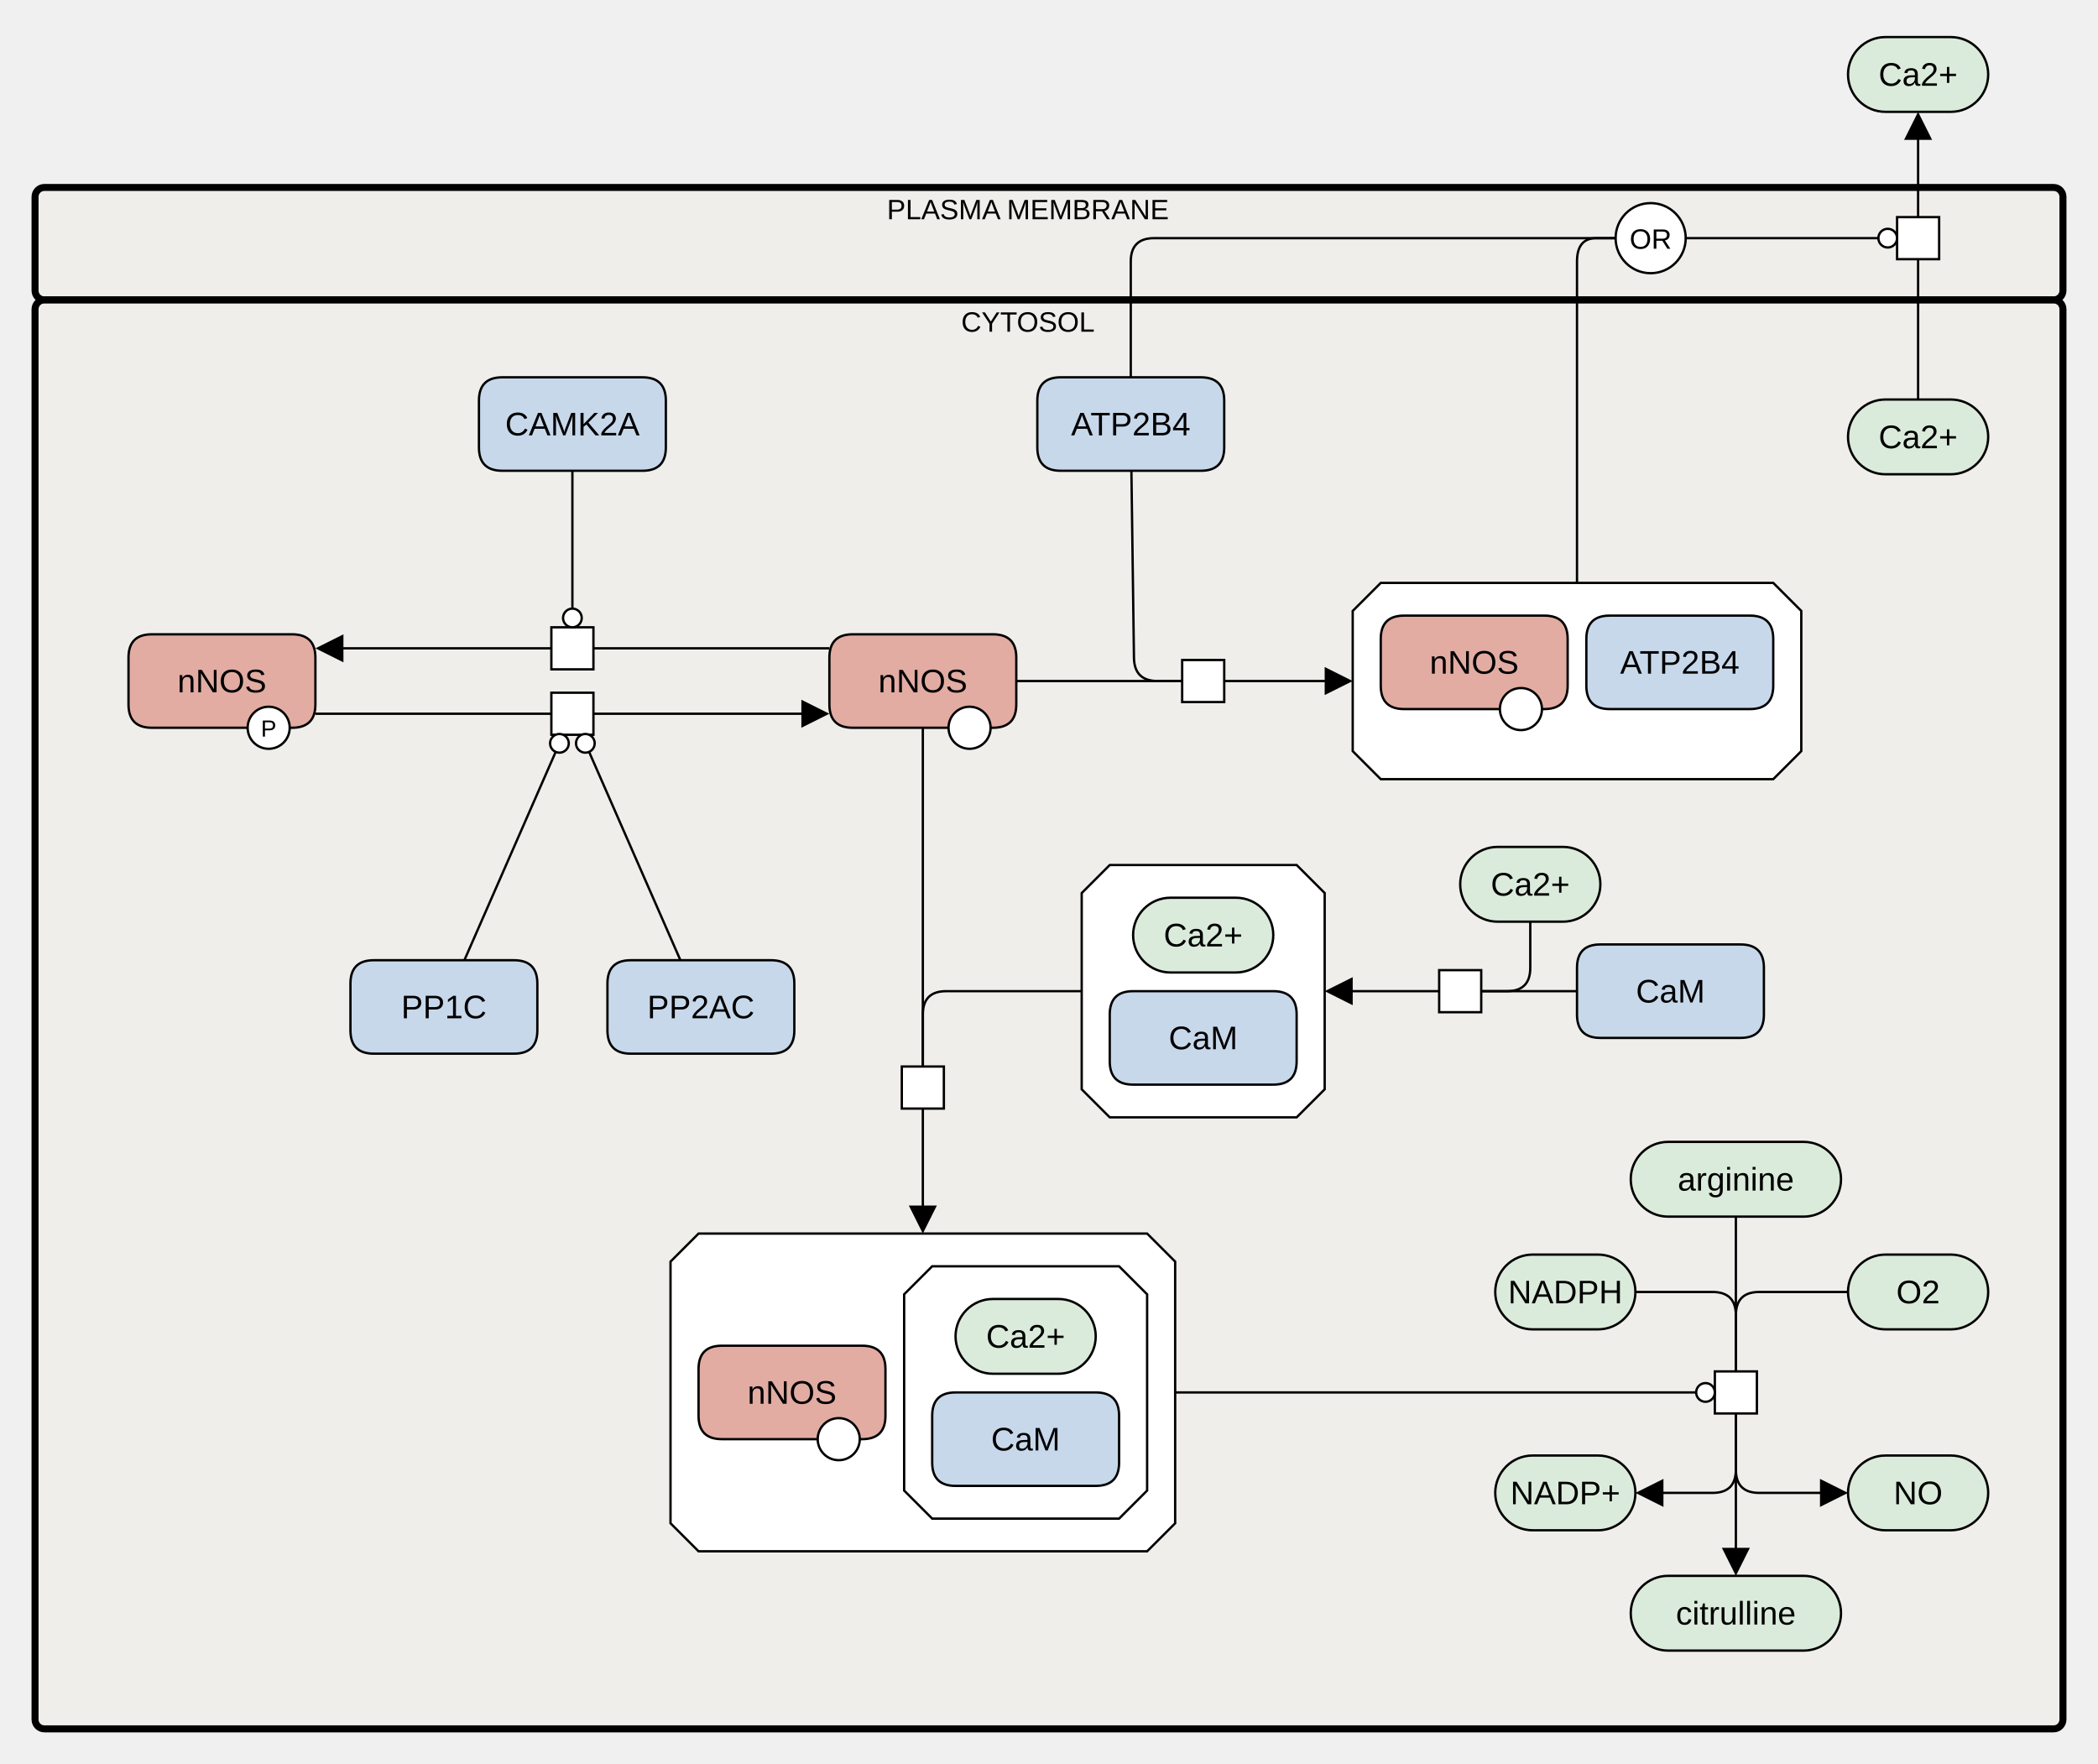
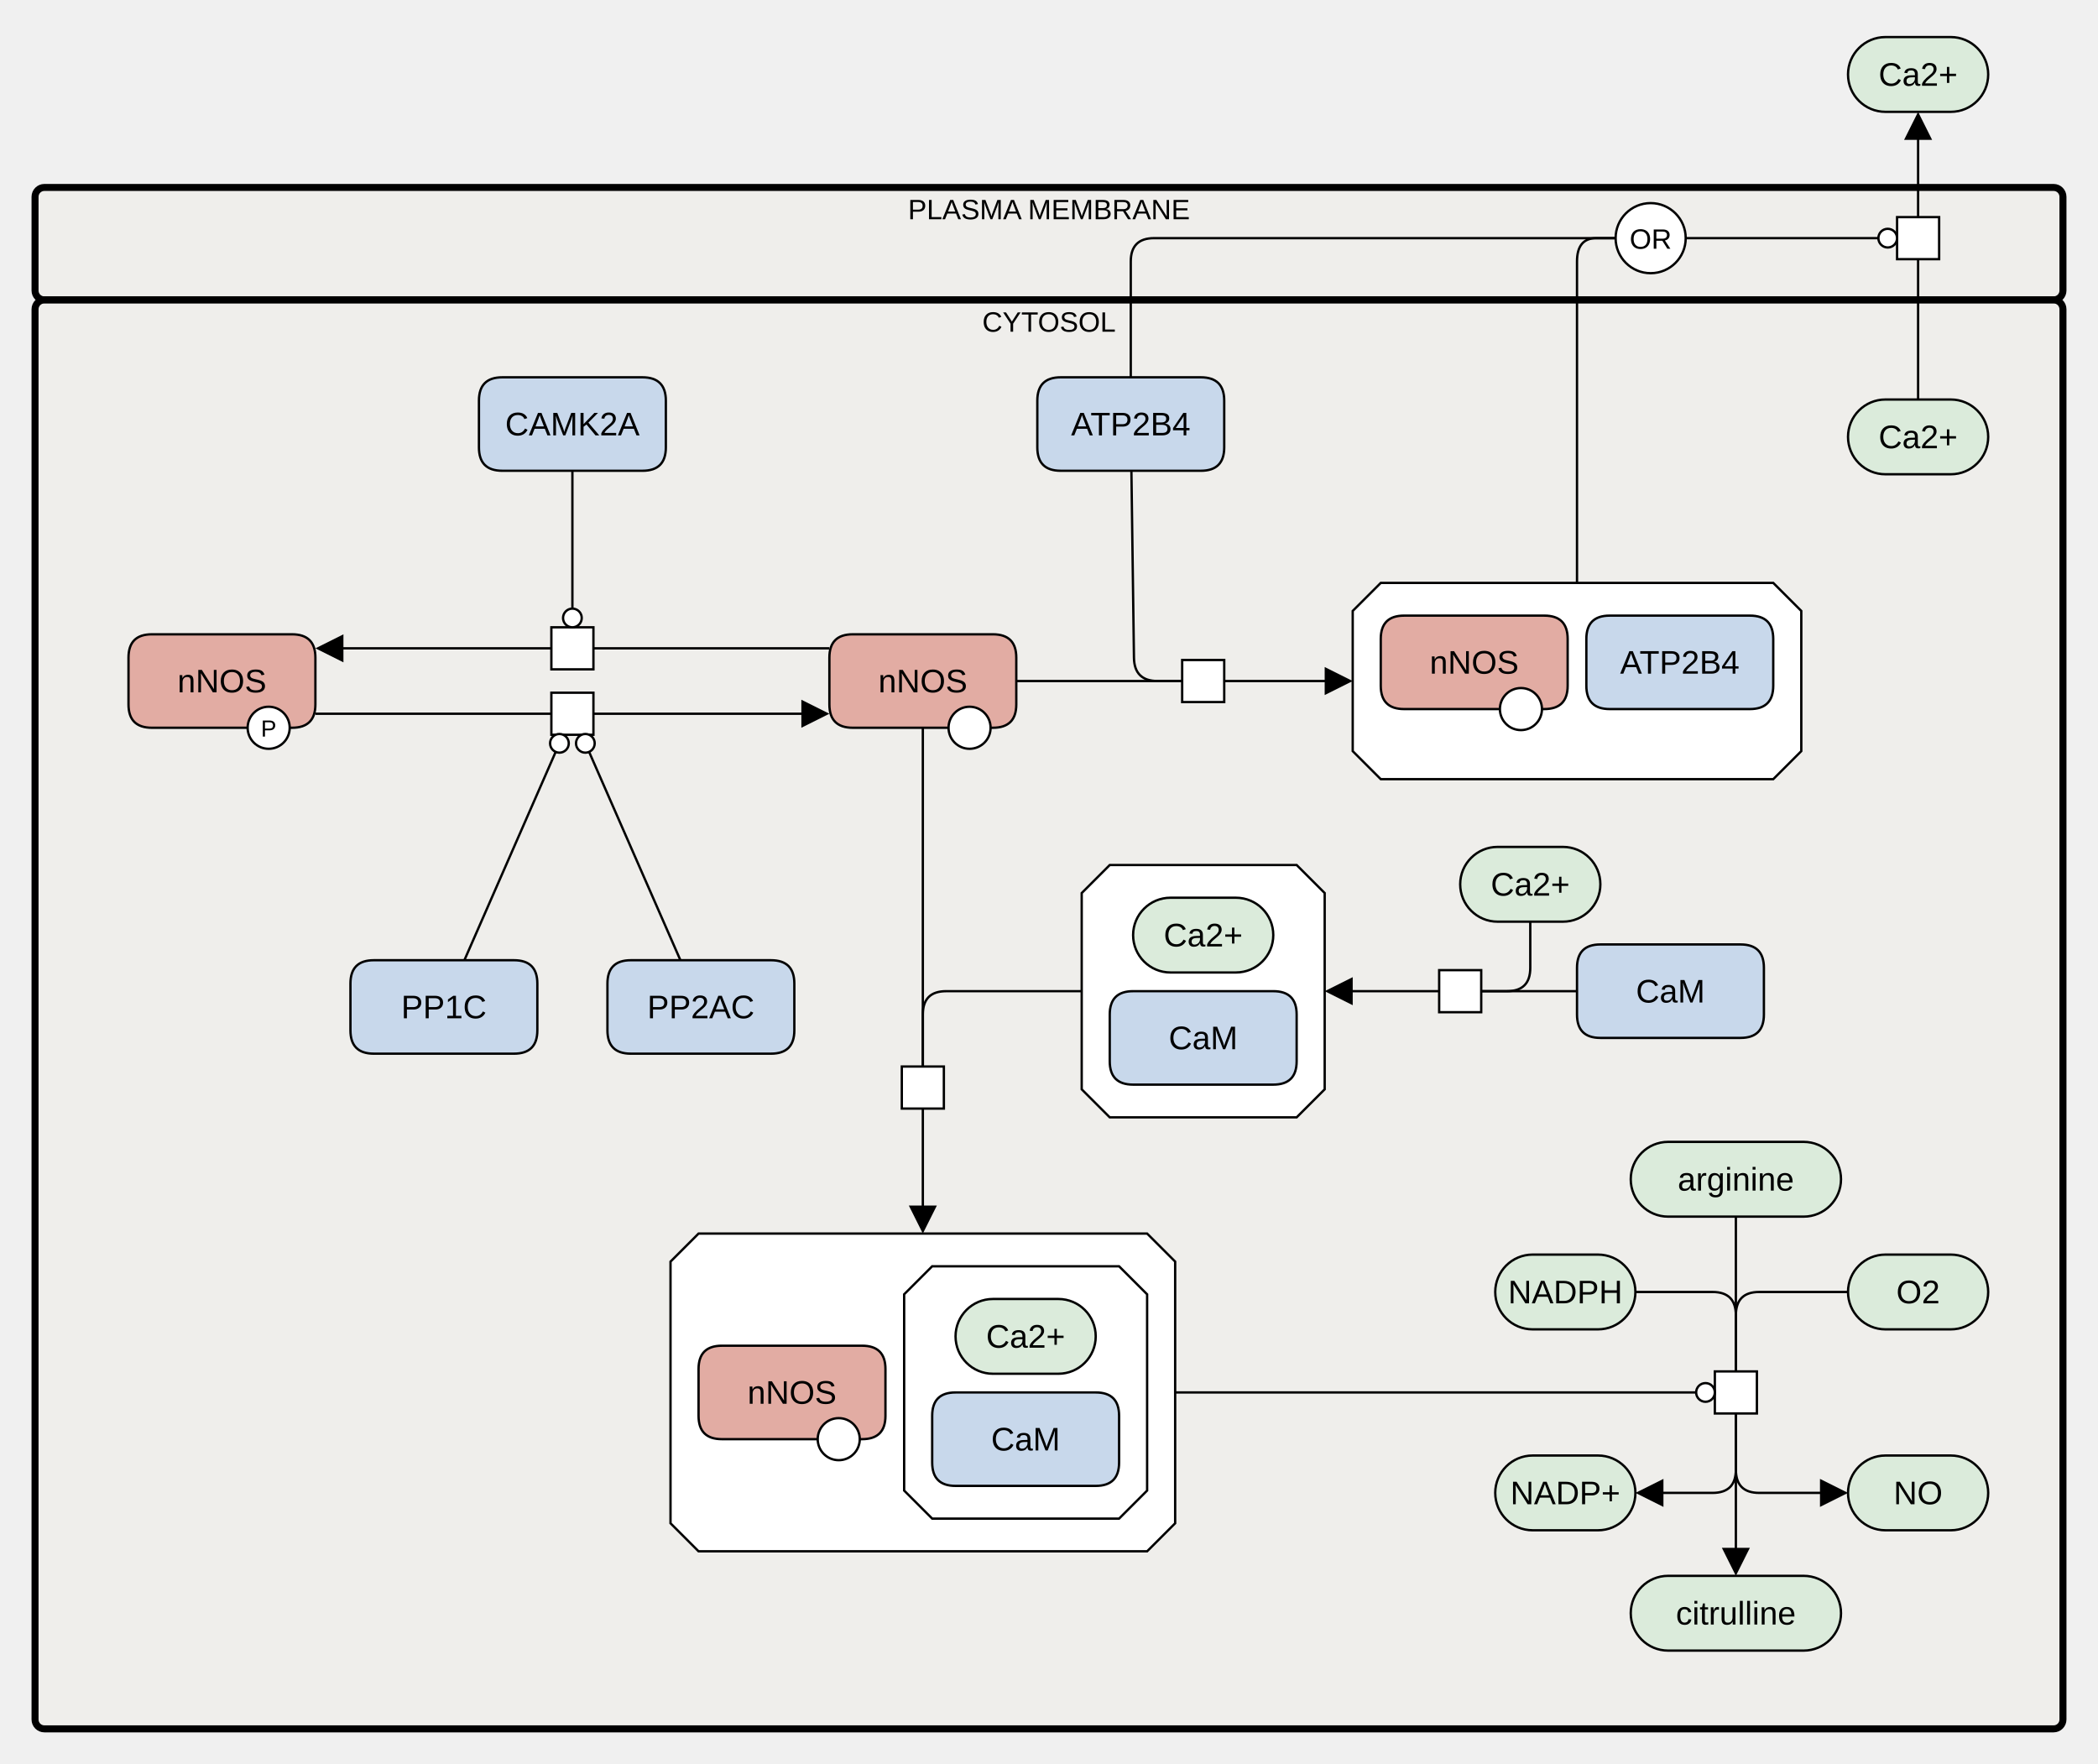
<svg xmlns="http://www.w3.org/2000/svg" width="898" height="755" viewBox="0 0 898 755" stroke-linecap="butt" stroke-miterlimit="10">
  <g transform="translate(-205,336)">
    <path d="M220 -251.766 C220 -253.975 221.791 -255.766 224 -255.766 L1084 -255.766 C1086.209 -255.766 1088 -253.975 1088 -251.766 L1088 -211.633 C1088 -209.424 1086.209 -207.633 1084 -207.633 L224 -207.633 C221.791 -207.633 220 -209.424 220 -211.633 Z" fill="#EDEBE4" fill-opacity="0.447" stroke="none" />
    <path d="M220 -251.766 C220 -253.975 221.791 -255.766 224 -255.766 L1084 -255.766 C1086.209 -255.766 1088 -253.975 1088 -251.766 L1088 -211.633 C1088 -209.424 1086.209 -207.633 1084 -207.633 L224 -207.633 C221.791 -207.633 220 -209.424 220 -211.633 Z" fill="none" stroke="#000000" stroke-width="3" />
-     <text x="644.981" y="-242.164" text-anchor="middle" font-family="'Dialog', Arial, Helvetica, sans-serif" font-size="12" fill="#000000" stroke="none" xml:space="preserve">PLASMA MEMBRANE</text>
+     <text x="654" y="-242.164" text-anchor="middle" font-family="'Dialog', Arial, Helvetica, sans-serif" font-size="12" fill="#000000" stroke="none" xml:space="preserve">PLASMA MEMBRANE</text>
    <path d="M220 -203.633 C220 -205.842 221.791 -207.633 224 -207.633 L1084 -207.633 C1086.209 -207.633 1088 -205.842 1088 -203.633 L1088 400 C1088 402.209 1086.209 404 1084 404 L224 404 C221.791 404 220 402.209 220 400 Z" fill="#EDEBE4" fill-opacity="0.447" stroke="none" />
    <path d="M220 -203.633 C220 -205.842 221.791 -207.633 224 -207.633 L1084 -207.633 C1086.209 -207.633 1088 -205.842 1088 -203.633 L1088 400 C1088 402.209 1086.209 404 1084 404 L224 404 C221.791 404 220 402.209 220 400 Z" fill="none" stroke="#000000" stroke-width="3" />
-     <text x="644.981" y="-194.031" text-anchor="middle" font-family="'Dialog', Arial, Helvetica, sans-serif" font-size="12" fill="#000000" stroke="none" xml:space="preserve">CYTOSOL</text>
+     <text x="654" y="-194.031" text-anchor="middle" font-family="'Dialog', Arial, Helvetica, sans-serif" font-size="12" fill="#000000" stroke="none" xml:space="preserve">CYTOSOL</text>
    <path d="M903 168.75 C903 159.913 910.163 152.75 919 152.75 L977 152.75 C985.837 152.75 993 159.913 993 168.75 L993 168.75 C993 177.587 985.837 184.75 977 184.75 L919 184.75 C910.163 184.75 903 177.587 903 168.75 Z" fill="#DBEBDB" stroke="none" />
    <path d="M903 168.75 C903 159.913 910.163 152.75 919 152.75 L977 152.75 C985.837 152.75 993 159.913 993 168.75 L993 168.75 C993 177.587 985.837 184.75 977 184.75 L919 184.75 C910.163 184.75 903 177.587 903 168.75 Z" fill="none" stroke="#000000" />
    <text x="948" y="173.6" text-anchor="middle" font-family="Arial, Helvetica, sans-serif" font-size="14" fill="#000000" stroke="none" xml:space="preserve">arginine</text>
    <path d="M939 251 L957 251 L957 269 L939 269 Z" fill="#FFFFFF" stroke="none" />
    <path d="M939 251 L957 251 L957 269 L939 269 Z" fill="none" stroke="#000000" />
    <path d="M903 354.5 C903 345.663 910.163 338.5 919 338.5 L977 338.5 C985.837 338.5 993 345.663 993 354.5 L993 354.5 C993 363.337 985.837 370.5 977 370.5 L919 370.5 C910.163 370.5 903 363.337 903 354.5 Z" fill="#DBEBDB" stroke="none" />
    <path d="M903 354.5 C903 345.663 910.163 338.5 919 338.5 L977 338.5 C985.837 338.5 993 345.663 993 354.5 L993 354.5 C993 363.337 985.837 370.5 977 370.5 L919 370.5 C910.163 370.5 903 363.337 903 354.5 Z" fill="none" stroke="#000000" />
    <text x="948" y="359.35" text-anchor="middle" font-family="Arial, Helvetica, sans-serif" font-size="14" fill="#000000" stroke="none" xml:space="preserve">citrulline</text>
    <path d="M845 217 C845 208.163 852.163 201 861 201 L889 201 C897.837 201 905 208.163 905 217 L905 217 C905 225.837 897.837 233 889 233 L861 233 C852.163 233 845 225.837 845 217 Z" fill="#DBEBDB" stroke="none" />
    <path d="M845 217 C845 208.163 852.163 201 861 201 L889 201 C897.837 201 905 208.163 905 217 L905 217 C905 225.837 897.837 233 889 233 L861 233 C852.163 233 845 225.837 845 217 Z" fill="none" stroke="#000000" />
    <text x="875" y="221.85" text-anchor="middle" font-family="Arial, Helvetica, sans-serif" font-size="14" fill="#000000" stroke="none" xml:space="preserve">NADPH</text>
    <path d="M996 217 C996 208.163 1003.163 201 1012 201 L1040 201 C1048.837 201 1056 208.163 1056 217 L1056 217 C1056 225.837 1048.837 233 1040 233 L1012 233 C1003.163 233 996 225.837 996 217 Z" fill="#DBEBDB" stroke="none" />
    <path d="M996 217 C996 208.163 1003.163 201 1012 201 L1040 201 C1048.837 201 1056 208.163 1056 217 L1056 217 C1056 225.837 1048.837 233 1040 233 L1012 233 C1003.163 233 996 225.837 996 217 Z" fill="none" stroke="#000000" />
    <text x="1026" y="221.85" text-anchor="middle" font-family="Arial, Helvetica, sans-serif" font-size="14" fill="#000000" stroke="none" xml:space="preserve">O2</text>
    <path d="M845 303 C845 294.163 852.163 287 861 287 L889 287 C897.837 287 905 294.163 905 303 L905 303 C905 311.837 897.837 319 889 319 L861 319 C852.163 319 845 311.837 845 303 Z" fill="#DBEBDB" stroke="none" />
    <path d="M845 303 C845 294.163 852.163 287 861 287 L889 287 C897.837 287 905 294.163 905 303 L905 303 C905 311.837 897.837 319 889 319 L861 319 C852.163 319 845 311.837 845 303 Z" fill="none" stroke="#000000" />
    <text x="875" y="307.85" text-anchor="middle" font-family="Arial, Helvetica, sans-serif" font-size="14" fill="#000000" stroke="none" xml:space="preserve">NADP+</text>
    <path d="M996 303 C996 294.163 1003.163 287 1012 287 L1040 287 C1048.837 287 1056 294.163 1056 303 L1056 303 C1056 311.837 1048.837 319 1040 319 L1012 319 C1003.163 319 996 311.837 996 303 Z" fill="#DBEBDB" stroke="none" />
    <path d="M996 303 C996 294.163 1003.163 287 1012 287 L1040 287 C1048.837 287 1056 294.163 1056 303 L1056 303 C1056 311.837 1048.837 319 1040 319 L1012 319 C1003.163 319 996 311.837 996 303 Z" fill="none" stroke="#000000" />
    <text x="1026" y="307.85" text-anchor="middle" font-family="Arial, Helvetica, sans-serif" font-size="14" fill="#000000" stroke="none" xml:space="preserve">NO</text>
    <path d="M504 192 L696 192 L708 204 L708 316 L696 328 L504 328 L492 316 L492 204 Z" fill="#FFFFFF" stroke="none" />
    <path d="M504 192 L696 192 L708 204 L708 316 L696 328 L504 328 L492 316 L492 204 Z" fill="none" stroke="#000000" />
    <path d="M504 250 Q504 240 514 240 L574 240 Q584 240 584 250 L584 270 Q584 280 574 280 L514 280 Q504 280 504 270 Z" fill="#E2ACA3" stroke="none" />
    <path d="M504 250 Q504 240 514 240 L574 240 Q584 240 584 250 L584 270 Q584 280 574 280 L514 280 Q504 280 504 270 Z" fill="none" stroke="#000000" />
    <text x="544" y="264.85" text-anchor="middle" font-family="Arial, Helvetica, sans-serif" font-size="14" fill="#000000" stroke="none" xml:space="preserve">nNOS</text>
    <path d="M555 280 C555 275.029 559.029 271 564 271 L564 271 C568.971 271 573 275.029 573 280 L573 280 C573 284.971 568.971 289 564 289 L564 289 C559.029 289 555 284.971 555 280 Z" fill="#FFFFFF" stroke="none" />
    <path d="M555 280 C555 275.029 559.029 271 564 271 L564 271 C568.971 271 573 275.029 573 280 L573 280 C573 284.971 568.971 289 564 289 L564 289 C559.029 289 555 284.971 555 280 Z" fill="none" stroke="#000000" />
    <path d="M604 206 L684 206 L696 218 L696 302 L684 314 L604 314 L592 302 L592 218 Z" fill="#FFFFFF" stroke="none" />
    <path d="M604 206 L684 206 L696 218 L696 302 L684 314 L604 314 L592 302 L592 218 Z" fill="none" stroke="#000000" />
    <path d="M604 270 Q604 260 614 260 L674 260 Q684 260 684 270 L684 290 Q684 300 674 300 L614 300 Q604 300 604 290 Z" fill="#C8D8EB" stroke="none" />
    <path d="M604 270 Q604 260 614 260 L674 260 Q684 260 684 270 L684 290 Q684 300 674 300 L614 300 Q604 300 604 290 Z" fill="none" stroke="#000000" />
    <text x="644" y="284.85" text-anchor="middle" font-family="Arial, Helvetica, sans-serif" font-size="14" fill="#000000" stroke="none" xml:space="preserve">CaM</text>
    <path d="M614 236 C614 227.163 621.163 220 630 220 L658 220 C666.837 220 674 227.163 674 236 L674 236 C674 244.837 666.837 252 658 252 L630 252 C621.163 252 614 244.837 614 236 Z" fill="#DBEBDB" stroke="none" />
    <path d="M614 236 C614 227.163 621.163 220 630 220 L658 220 C666.837 220 674 227.163 674 236 L674 236 C674 244.837 666.837 252 658 252 L630 252 C621.163 252 614 244.837 614 236 Z" fill="none" stroke="#000000" />
    <text x="644" y="240.85" text-anchor="middle" font-family="Arial, Helvetica, sans-serif" font-size="14" fill="#000000" stroke="none" xml:space="preserve">Ca2+</text>
    <path d="M560 -54.5 Q560 -64.5 570 -64.5 L630 -64.5 Q640 -64.5 640 -54.5 L640 -34.5 Q640 -24.5 630 -24.5 L570 -24.5 Q560 -24.5 560 -34.5 Z" fill="#E2ACA3" stroke="none" />
    <path d="M560 -54.5 Q560 -64.5 570 -64.5 L630 -64.5 Q640 -64.5 640 -54.5 L640 -34.5 Q640 -24.5 630 -24.5 L570 -24.5 Q560 -24.5 560 -34.5 Z" fill="none" stroke="#000000" />
    <text x="600" y="-39.65" text-anchor="middle" font-family="Arial, Helvetica, sans-serif" font-size="14" fill="#000000" stroke="none" xml:space="preserve">nNOS</text>
    <path d="M611 -24.5 C611 -29.471 615.029 -33.5 620 -33.5 L620 -33.5 C624.971 -33.5 629 -29.471 629 -24.5 L629 -24.5 C629 -19.529 624.971 -15.5 620 -15.5 L620 -15.5 C615.029 -15.5 611 -19.529 611 -24.5 Z" fill="#FFFFFF" stroke="none" />
    <path d="M611 -24.5 C611 -29.471 615.029 -33.5 620 -33.5 L620 -33.5 C624.971 -33.5 629 -29.471 629 -24.5 L629 -24.5 C629 -19.529 624.971 -15.5 620 -15.5 L620 -15.5 C615.029 -15.5 611 -19.529 611 -24.5 Z" fill="none" stroke="#000000" />
    <path d="M591 120.5 L609 120.5 L609 138.5 L591 138.5 Z" fill="#FFFFFF" stroke="none" />
    <path d="M591 120.5 L609 120.5 L609 138.5 L591 138.5 Z" fill="none" stroke="#000000" />
    <path d="M680 34.25 L760 34.25 L772 46.25 L772 130.25 L760 142.25 L680 142.25 L668 130.25 L668 46.25 Z" fill="#FFFFFF" stroke="none" />
    <path d="M680 34.25 L760 34.25 L772 46.25 L772 130.25 L760 142.25 L680 142.25 L668 130.25 L668 46.25 Z" fill="none" stroke="#000000" />
    <path d="M680 98.25 Q680 88.25 690 88.25 L750 88.25 Q760 88.25 760 98.25 L760 118.25 Q760 128.25 750 128.25 L690 128.25 Q680 128.25 680 118.25 Z" fill="#C8D8EB" stroke="none" />
    <path d="M680 98.25 Q680 88.25 690 88.25 L750 88.25 Q760 88.25 760 98.25 L760 118.25 Q760 128.25 750 128.25 L690 128.25 Q680 128.25 680 118.25 Z" fill="none" stroke="#000000" />
    <text x="720" y="113.1" text-anchor="middle" font-family="Arial, Helvetica, sans-serif" font-size="14" fill="#000000" stroke="none" xml:space="preserve">CaM</text>
    <path d="M690 64.25 C690 55.413 697.163 48.25 706 48.25 L734 48.25 C742.837 48.25 750 55.413 750 64.25 L750 64.25 C750 73.087 742.837 80.25 734 80.25 L706 80.25 C697.163 80.25 690 73.087 690 64.25 Z" fill="#DBEBDB" stroke="none" />
    <path d="M690 64.25 C690 55.413 697.163 48.25 706 48.25 L734 48.25 C742.837 48.25 750 55.413 750 64.25 L750 64.25 C750 73.087 742.837 80.25 734 80.25 L706 80.25 C697.163 80.25 690 73.087 690 64.25 Z" fill="none" stroke="#000000" />
    <text x="720" y="69.1" text-anchor="middle" font-family="Arial, Helvetica, sans-serif" font-size="14" fill="#000000" stroke="none" xml:space="preserve">Ca2+</text>
    <path d="M711 -53.5 L729 -53.5 L729 -35.5 L711 -35.5 Z" fill="#FFFFFF" stroke="none" />
    <path d="M711 -53.5 L729 -53.5 L729 -35.5 L711 -35.5 Z" fill="none" stroke="#000000" />
    <path d="M649 -164.5 Q649 -174.5 659 -174.5 L719 -174.5 Q729 -174.5 729 -164.5 L729 -144.5 Q729 -134.5 719 -134.5 L659 -134.5 Q649 -134.5 649 -144.5 Z" fill="#C8D8EB" stroke="none" />
    <path d="M649 -164.5 Q649 -174.5 659 -174.5 L719 -174.5 Q729 -174.5 729 -164.5 L729 -144.5 Q729 -134.5 719 -134.5 L659 -134.5 Q649 -134.5 649 -144.5 Z" fill="none" stroke="#000000" />
    <text x="689" y="-149.65" text-anchor="middle" font-family="Arial, Helvetica, sans-serif" font-size="14" fill="#000000" stroke="none" xml:space="preserve">ATP2B4</text>
    <path d="M796 -86.5 L964 -86.5 L976 -74.5 L976 -14.5 L964 -2.5 L796 -2.5 L784 -14.5 L784 -74.5 Z" fill="#FFFFFF" stroke="none" />
    <path d="M796 -86.5 L964 -86.5 L976 -74.5 L976 -14.5 L964 -2.5 L796 -2.5 L784 -14.5 L784 -74.5 Z" fill="none" stroke="#000000" />
    <path d="M796 -62.5 Q796 -72.5 806 -72.5 L866 -72.5 Q876 -72.5 876 -62.5 L876 -42.5 Q876 -32.5 866 -32.5 L806 -32.5 Q796 -32.5 796 -42.5 Z" fill="#E2ACA3" stroke="none" />
    <path d="M796 -62.5 Q796 -72.5 806 -72.5 L866 -72.5 Q876 -72.5 876 -62.5 L876 -42.5 Q876 -32.5 866 -32.5 L806 -32.5 Q796 -32.5 796 -42.5 Z" fill="none" stroke="#000000" />
    <text x="836" y="-47.65" text-anchor="middle" font-family="Arial, Helvetica, sans-serif" font-size="14" fill="#000000" stroke="none" xml:space="preserve">nNOS</text>
    <path d="M847 -32.5 C847 -37.471 851.029 -41.5 856 -41.5 L856 -41.5 C860.971 -41.5 865 -37.471 865 -32.5 L865 -32.5 C865 -27.529 860.971 -23.5 856 -23.5 L856 -23.5 C851.029 -23.5 847 -27.529 847 -32.5 Z" fill="#FFFFFF" stroke="none" />
    <path d="M847 -32.5 C847 -37.471 851.029 -41.5 856 -41.5 L856 -41.5 C860.971 -41.5 865 -37.471 865 -32.5 L865 -32.5 C865 -27.529 860.971 -23.5 856 -23.5 L856 -23.5 C851.029 -23.5 847 -27.529 847 -32.5 Z" fill="none" stroke="#000000" />
    <path d="M884 -62.5 Q884 -72.5 894 -72.5 L954 -72.5 Q964 -72.5 964 -62.5 L964 -42.5 Q964 -32.5 954 -32.5 L894 -32.5 Q884 -32.5 884 -42.5 Z" fill="#C8D8EB" stroke="none" />
    <path d="M884 -62.5 Q884 -72.5 894 -72.5 L954 -72.5 Q964 -72.5 964 -62.5 L964 -42.5 Q964 -32.5 954 -32.5 L894 -32.5 Q884 -32.5 884 -42.5 Z" fill="none" stroke="#000000" />
    <text x="924" y="-47.65" text-anchor="middle" font-family="Arial, Helvetica, sans-serif" font-size="14" fill="#000000" stroke="none" xml:space="preserve">ATP2B4</text>
    <path d="M260 -54.5 Q260 -64.5 270 -64.5 L330 -64.5 Q340 -64.5 340 -54.5 L340 -34.5 Q340 -24.5 330 -24.5 L270 -24.5 Q260 -24.5 260 -34.5 Z" fill="#E2ACA3" stroke="none" />
    <path d="M260 -54.5 Q260 -64.5 270 -64.5 L330 -64.5 Q340 -64.5 340 -54.5 L340 -34.5 Q340 -24.5 330 -24.5 L270 -24.5 Q260 -24.5 260 -34.5 Z" fill="none" stroke="#000000" />
    <text x="300" y="-39.65" text-anchor="middle" font-family="Arial, Helvetica, sans-serif" font-size="14" fill="#000000" stroke="none" xml:space="preserve">nNOS</text>
    <path d="M311 -24.5 C311 -29.471 315.029 -33.5 320 -33.5 L320 -33.5 C324.971 -33.5 329 -29.471 329 -24.5 L329 -24.5 C329 -19.529 324.971 -15.5 320 -15.5 L320 -15.5 C315.029 -15.5 311 -19.529 311 -24.5 Z" fill="#FFFFFF" stroke="none" />
    <path d="M311 -24.5 C311 -29.471 315.029 -33.5 320 -33.5 L320 -33.5 C324.971 -33.5 329 -29.471 329 -24.5 L329 -24.5 C329 -19.529 324.971 -15.5 320 -15.5 L320 -15.5 C315.029 -15.5 311 -19.529 311 -24.5 Z" fill="none" stroke="#000000" />
    <text x="320" y="-20.721" text-anchor="middle" font-family="'Dialog', Arial, Helvetica, sans-serif" font-size="10" fill="#000000" stroke="none" xml:space="preserve">P</text>
    <path d="M441 -67.5 L459 -67.5 L459 -49.5 L441 -49.5 Z" fill="#FFFFFF" stroke="none" />
    <path d="M441 -67.5 L459 -67.5 L459 -49.5 L441 -49.5 Z" fill="none" stroke="#000000" />
    <path d="M441 -39.5 L459 -39.5 L459 -21.5 L441 -21.5 Z" fill="#FFFFFF" stroke="none" />
    <path d="M441 -39.5 L459 -39.5 L459 -21.5 L441 -21.5 Z" fill="none" stroke="#000000" />
    <path d="M410 -164.5 Q410 -174.5 420 -174.5 L480 -174.5 Q490 -174.5 490 -164.5 L490 -144.5 Q490 -134.5 480 -134.5 L420 -134.5 Q410 -134.5 410 -144.5 Z" fill="#C8D8EB" stroke="none" />
    <path d="M410 -164.5 Q410 -174.5 420 -174.5 L480 -174.5 Q490 -174.5 490 -164.5 L490 -144.5 Q490 -134.5 480 -134.5 L420 -134.5 Q410 -134.5 410 -144.5 Z" fill="none" stroke="#000000" />
    <text x="450" y="-149.65" text-anchor="middle" font-family="Arial, Helvetica, sans-serif" font-size="14" fill="#000000" stroke="none" xml:space="preserve">CAMK2A</text>
    <path d="M355 85 Q355 75 365 75 L425 75 Q435 75 435 85 L435 105 Q435 115 425 115 L365 115 Q355 115 355 105 Z" fill="#C8D8EB" stroke="none" />
    <path d="M355 85 Q355 75 365 75 L425 75 Q435 75 435 85 L435 105 Q435 115 425 115 L365 115 Q355 115 355 105 Z" fill="none" stroke="#000000" />
    <text x="395" y="99.85" text-anchor="middle" font-family="Arial, Helvetica, sans-serif" font-size="14" fill="#000000" stroke="none" xml:space="preserve">PP1C</text>
    <path d="M465 85 Q465 75 475 75 L535 75 Q545 75 545 85 L545 105 Q545 115 535 115 L475 115 Q465 115 465 105 Z" fill="#C8D8EB" stroke="none" />
    <path d="M465 85 Q465 75 475 75 L535 75 Q545 75 545 85 L545 105 Q545 115 535 115 L475 115 Q465 115 465 105 Z" fill="none" stroke="#000000" />
    <text x="505" y="99.85" text-anchor="middle" font-family="Arial, Helvetica, sans-serif" font-size="14" fill="#000000" stroke="none" xml:space="preserve">PP2AC</text>
    <path d="M821 79.25 L839 79.25 L839 97.25 L821 97.25 Z" fill="#FFFFFF" stroke="none" />
    <path d="M821 79.25 L839 79.25 L839 97.25 L821 97.25 Z" fill="none" stroke="#000000" />
    <path d="M880 78.25 Q880 68.25 890 68.25 L950 68.25 Q960 68.25 960 78.25 L960 98.25 Q960 108.25 950 108.25 L890 108.25 Q880 108.25 880 98.25 Z" fill="#C8D8EB" stroke="none" />
    <path d="M880 78.25 Q880 68.25 890 68.25 L950 68.25 Q960 68.25 960 78.25 L960 98.25 Q960 108.25 950 108.25 L890 108.25 Q880 108.25 880 98.25 Z" fill="none" stroke="#000000" />
    <text x="920" y="93.1" text-anchor="middle" font-family="Arial, Helvetica, sans-serif" font-size="14" fill="#000000" stroke="none" xml:space="preserve">CaM</text>
    <path d="M830 42.5 C830 33.663 837.163 26.5 846 26.5 L874 26.5 C882.837 26.5 890 33.663 890 42.5 L890 42.5 C890 51.337 882.837 58.5 874 58.5 L846 58.5 C837.163 58.5 830 51.337 830 42.5 Z" fill="#DBEBDB" stroke="none" />
    <path d="M830 42.5 C830 33.663 837.163 26.5 846 26.5 L874 26.5 C882.837 26.5 890 33.663 890 42.5 L890 42.5 C890 51.337 882.837 58.5 874 58.5 L846 58.5 C837.163 58.5 830 51.337 830 42.5 Z" fill="none" stroke="#000000" />
    <text x="860" y="47.35" text-anchor="middle" font-family="Arial, Helvetica, sans-serif" font-size="14" fill="#000000" stroke="none" xml:space="preserve">Ca2+</text>
    <path d="M996 -149 C996 -157.837 1003.163 -165 1012 -165 L1040 -165 C1048.837 -165 1056 -157.837 1056 -149 L1056 -149 C1056 -140.163 1048.837 -133 1040 -133 L1012 -133 C1003.163 -133 996 -140.163 996 -149 Z" fill="#DBEBDB" stroke="none" />
    <path d="M996 -149 C996 -157.837 1003.163 -165 1012 -165 L1040 -165 C1048.837 -165 1056 -157.837 1056 -149 L1056 -149 C1056 -140.163 1048.837 -133 1040 -133 L1012 -133 C1003.163 -133 996 -140.163 996 -149 Z" fill="none" stroke="#000000" />
    <text x="1026" y="-144.15" text-anchor="middle" font-family="Arial, Helvetica, sans-serif" font-size="14" fill="#000000" stroke="none" xml:space="preserve">Ca2+</text>
    <path d="M1017 -243.066 L1035 -243.066 L1035 -225.066 L1017 -225.066 Z" fill="#FFFFFF" stroke="none" />
    <path d="M1017 -243.066 L1035 -243.066 L1035 -225.066 L1017 -225.066 Z" fill="none" stroke="#000000" />
    <path d="M996 -304.133 C996 -312.97 1003.163 -320.133 1012 -320.133 L1040 -320.133 C1048.837 -320.133 1056 -312.97 1056 -304.133 L1056 -304.133 C1056 -295.296 1048.837 -288.133 1040 -288.133 L1012 -288.133 C1003.163 -288.133 996 -295.296 996 -304.133 Z" fill="#DBEBDB" stroke="none" />
    <path d="M996 -304.133 C996 -312.97 1003.163 -320.133 1012 -320.133 L1040 -320.133 C1048.837 -320.133 1056 -312.97 1056 -304.133 L1056 -304.133 C1056 -295.296 1048.837 -288.133 1040 -288.133 L1012 -288.133 C1003.163 -288.133 996 -295.296 996 -304.133 Z" fill="none" stroke="#000000" />
    <text x="1026" y="-299.283" text-anchor="middle" font-family="Arial, Helvetica, sans-serif" font-size="14" fill="#000000" stroke="none" xml:space="preserve">Ca2+</text>
    <path d="M896.526 -234.066 C896.526 -242.351 903.242 -249.066 911.526 -249.066 L911.526 -249.066 C919.811 -249.066 926.526 -242.351 926.526 -234.066 L926.526 -234.066 C926.526 -225.782 919.811 -219.066 911.526 -219.066 L911.526 -219.066 C903.242 -219.066 896.526 -225.782 896.526 -234.066 Z" fill="#FFFFFF" stroke="none" />
    <path d="M896.526 -234.066 C896.526 -242.351 903.242 -249.066 911.526 -249.066 L911.526 -249.066 C919.811 -249.066 926.526 -242.351 926.526 -234.066 L926.526 -234.066 C926.526 -225.782 919.811 -219.066 911.526 -219.066 L911.526 -219.066 C903.242 -219.066 896.526 -225.782 896.526 -234.066 Z" fill="none" stroke="#000000" />
    <text x="911.526" y="-229.531" text-anchor="middle" font-family="'Dialog', Arial, Helvetica, sans-serif" font-size="12" fill="#000000" stroke="none" xml:space="preserve">OR</text>
    <path d="M948 184.75 L948 251" fill="none" stroke="#000000" />
    <path d="M948 269 L948 327.5" fill="none" stroke="#000000" />
    <path d="M948 338.5 L942 326.5 L954 326.5 Z" fill="#000000" stroke="none" />
    <path d="M905 217 L938 217 Q948 217 948 227 L948 251" fill="none" stroke="#000000" />
    <path d="M996 217 L958 217 Q948 217 948 227 L948 251" fill="none" stroke="#000000" />
    <path d="M948 269 L948 293 Q948 303 938 303 L916 303" fill="none" stroke="#000000" />
    <path d="M905 303 L917 297 L917 309 Z" fill="#000000" stroke="none" />
    <path d="M948 269 L948 293 Q948 303 958 303 L985 303" fill="none" stroke="#000000" />
    <path d="M996 303 L984 309 L984 297 Z" fill="#000000" stroke="none" />
    <path d="M708 260 L931 260" fill="none" stroke="#000000" />
    <circle cx="935" cy="260" r="4" fill="white" stroke="#000000" />
    <path d="M600 -24.5 L600 120.5" fill="none" stroke="#000000" />
    <path d="M668 88.25 L610 88.25 Q600 88.25 600 98.25 L600 120.5" fill="none" stroke="#000000" />
    <path d="M600 138.5 L600 181" fill="none" stroke="#000000" />
    <path d="M600 192 L594 180 L606 180 Z" fill="#000000" stroke="none" />
    <path d="M640 -44.5 L711 -44.5" fill="none" stroke="#000000" />
    <path d="M689.273 -134.5 L690.364 -54.499 Q690.5 -44.5 700.5 -44.5 L711 -44.5" fill="none" stroke="#000000" />
    <path d="M729 -44.5 L773 -44.5" fill="none" stroke="#000000" />
    <path d="M784 -44.5 L772 -38.5 L772 -50.5 Z" fill="#000000" stroke="none" />
    <path d="M560 -58.5 L459 -58.5" fill="none" stroke="#000000" />
    <path d="M441 -58.5 L351 -58.5" fill="none" stroke="#000000" />
    <path d="M340 -58.5 L352 -64.5 L352 -52.5 Z" fill="#000000" stroke="none" />
    <path d="M340 -30.5 L441 -30.5" fill="none" stroke="#000000" />
    <path d="M459 -30.5 L549 -30.5" fill="none" stroke="#000000" />
    <path d="M560 -30.5 L548 -24.5 L548 -36.5 Z" fill="#000000" stroke="none" />
    <path d="M450 -134.5 L450 -75.5" fill="none" stroke="#000000" />
    <circle cx="450" cy="-71.5" r="4" fill="white" stroke="#000000" />
    <path d="M403.765 75 L442.845 -14.173" fill="none" stroke="#000000" />
    <circle cx="444.45" cy="-17.836" r="4" fill="white" stroke="#000000" />
    <path d="M496.235 75 L457.155 -14.173" fill="none" stroke="#000000" />
    <circle cx="455.55" cy="-17.836" r="4" fill="white" stroke="#000000" />
    <path d="M880 88.25 L839 88.25" fill="none" stroke="#000000" />
    <path d="M860 58.5 L860 78.25 Q860 88.25 850 88.25 L839 88.25" fill="none" stroke="#000000" />
    <path d="M821 88.25 L783 88.25" fill="none" stroke="#000000" />
    <path d="M772 88.25 L784 82.25 L784 94.25 Z" fill="#000000" stroke="none" />
    <path d="M1026 -165 L1026 -225.066" fill="none" stroke="#000000" />
    <path d="M1026 -243.066 L1026 -277.133" fill="none" stroke="#000000" />
    <path d="M1026 -288.133 L1032 -276.133 L1020 -276.133 Z" fill="#000000" stroke="none" />
    <path d="M926.526 -234.066 L1009 -234.066" fill="none" stroke="#000000" />
    <circle cx="1013" cy="-234.066" r="4" fill="white" stroke="#000000" />
    <path d="M880 -86.5 L880 -224.066 Q880 -234.066 888.263 -234.066 L896.526 -234.066" fill="none" stroke="#000000" />
    <path d="M689 -174.5 L689 -224.066 Q689 -234.066 699 -234.066 L896.526 -234.066" fill="none" stroke="#000000" />
  </g>
</svg>
